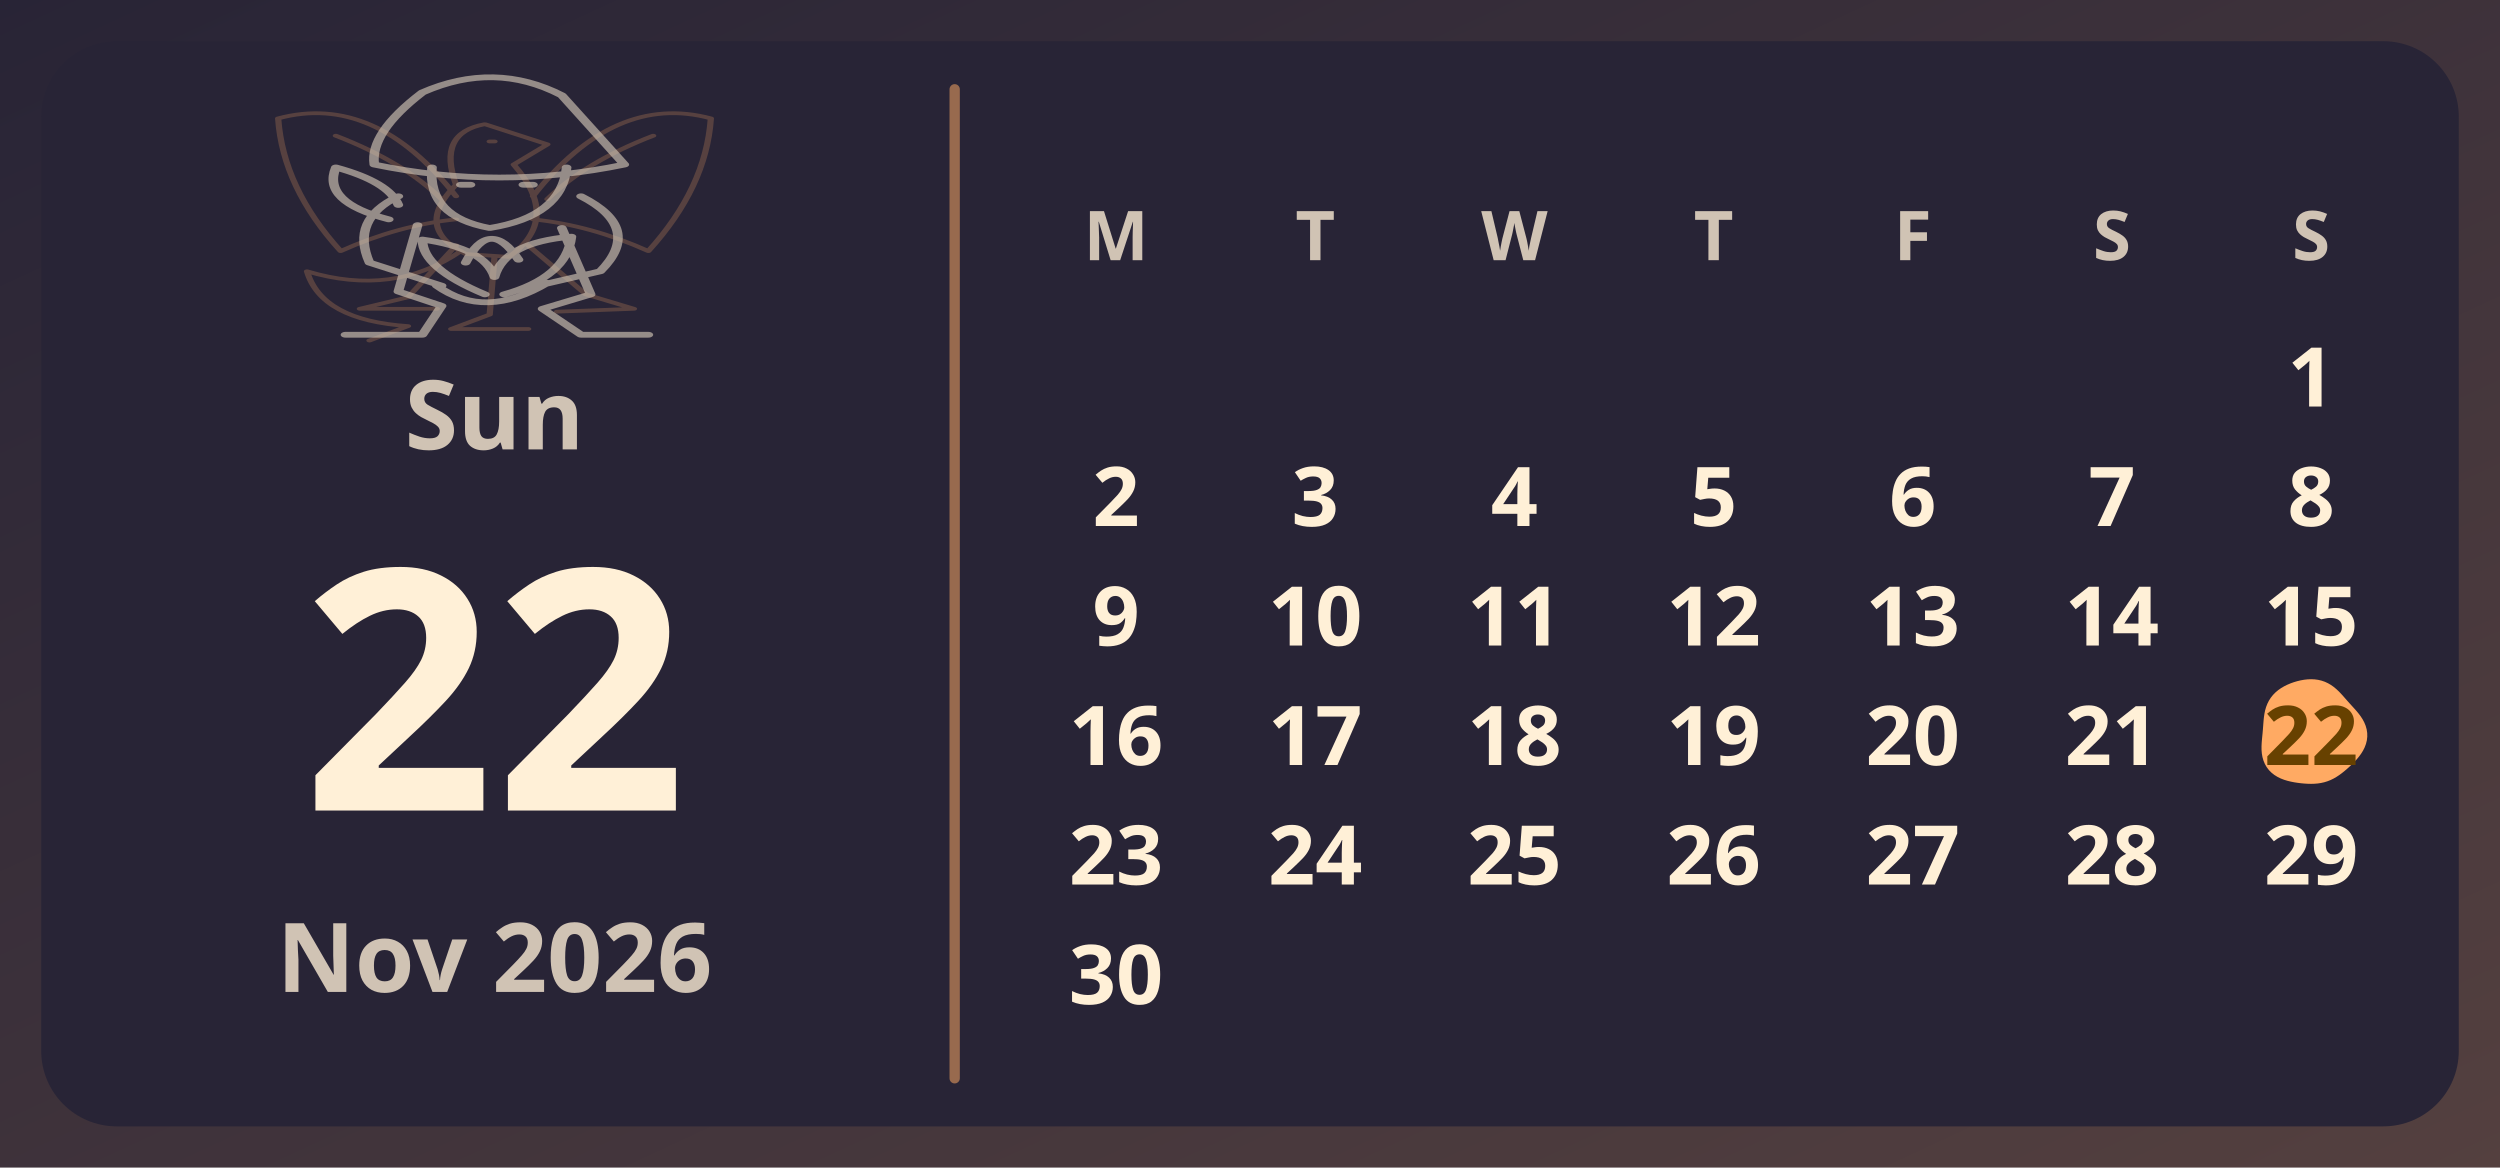
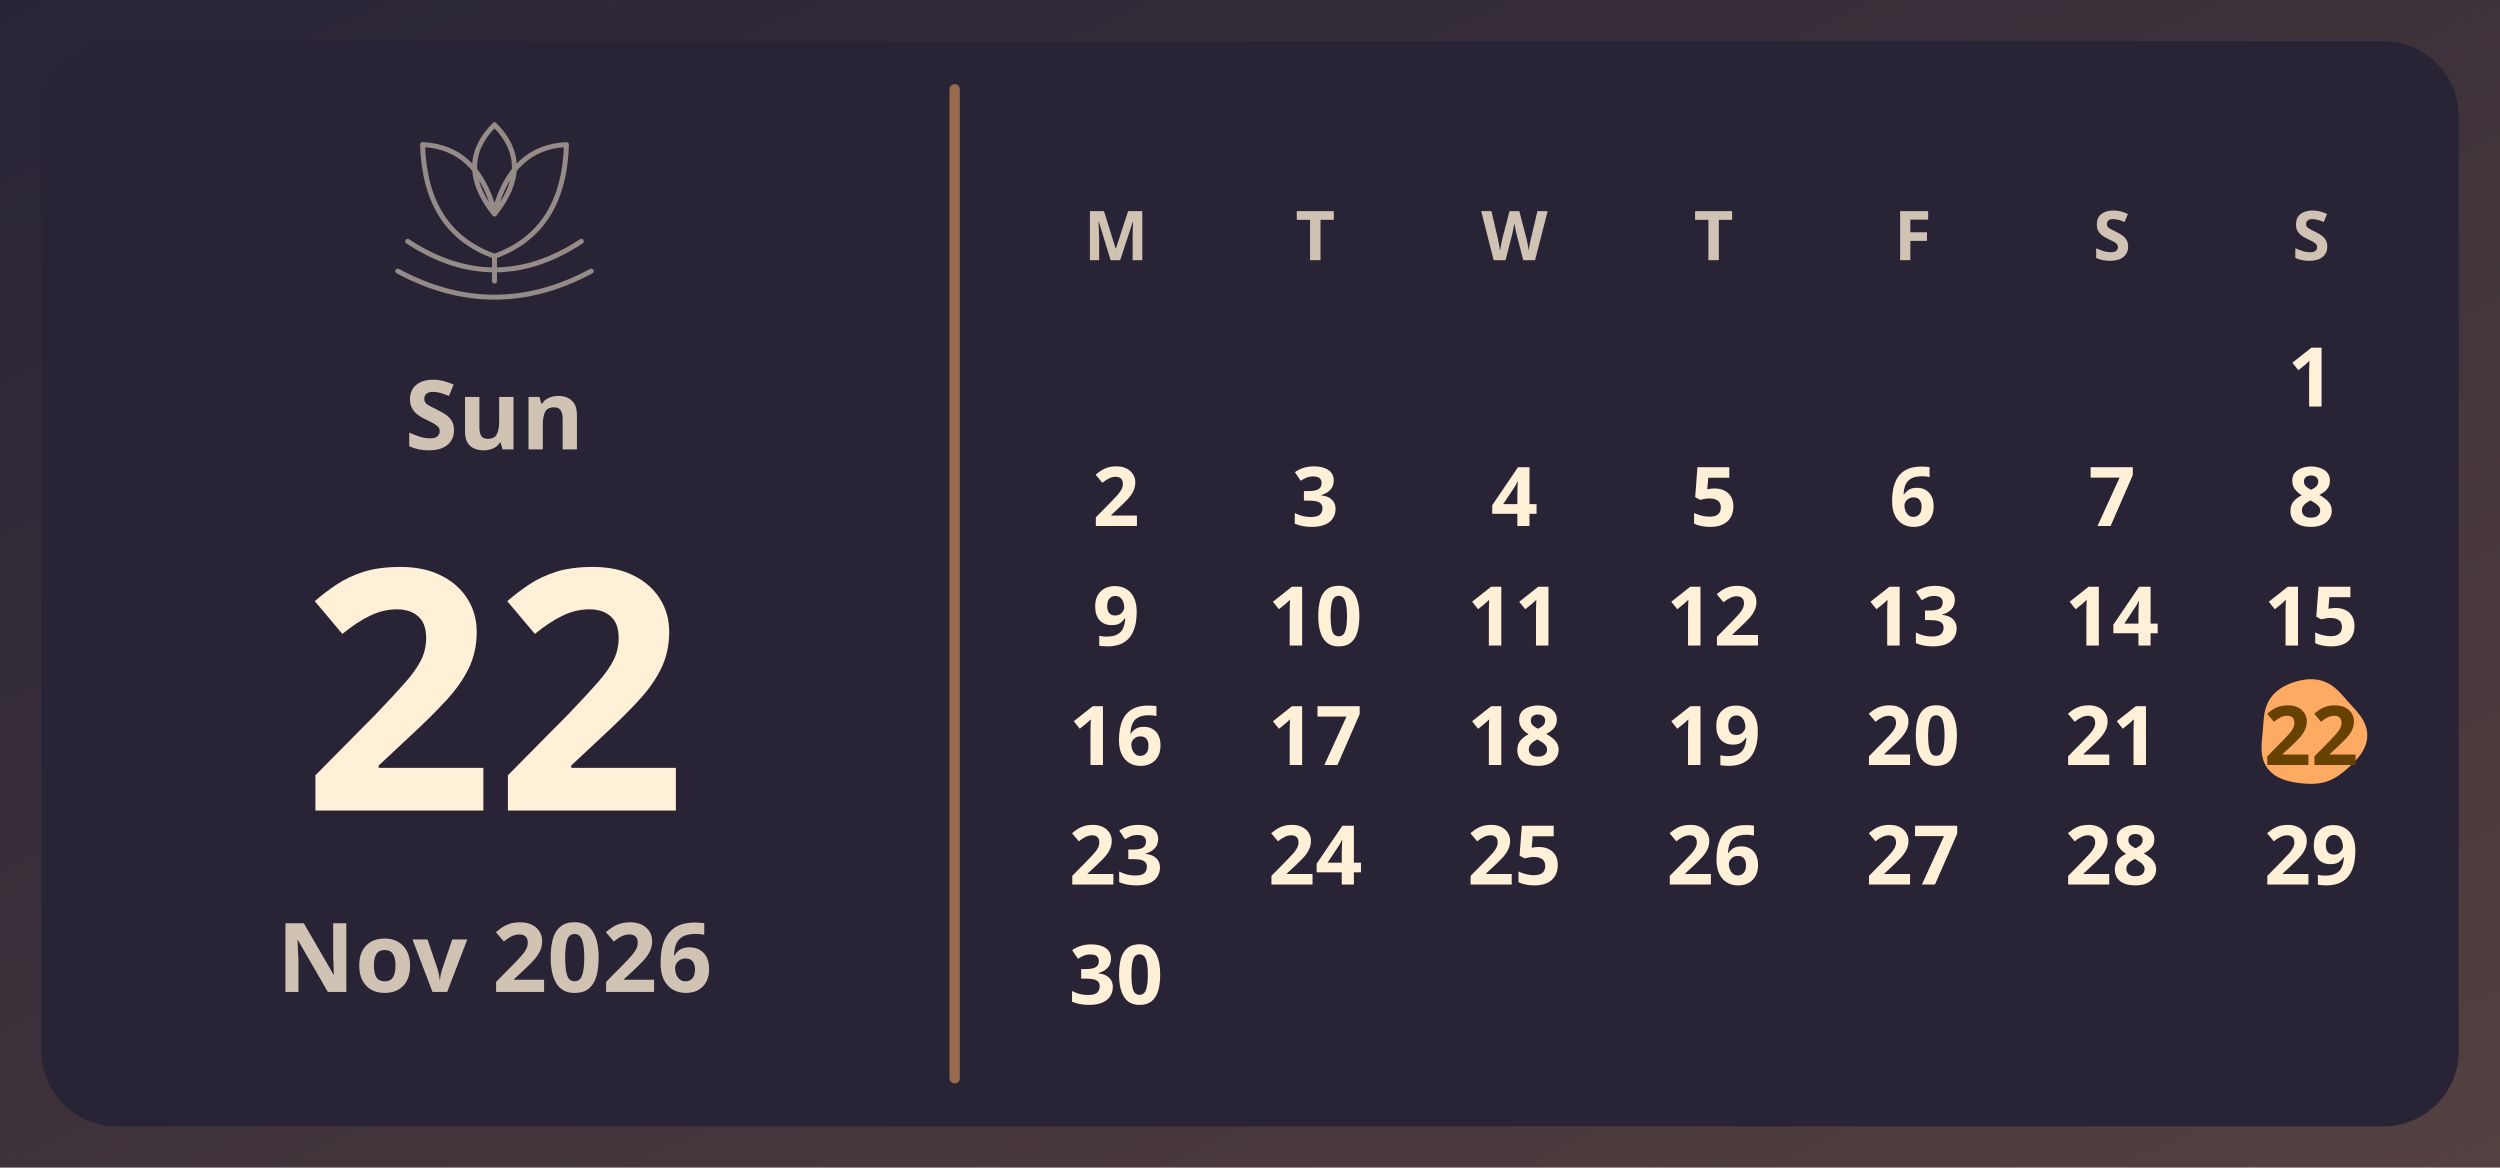
<svg xmlns="http://www.w3.org/2000/svg" width="364" height="170" viewBox="0 0 364 170">
  <defs>
    <linearGradient id="paint" x1="0" y1="0" x2="1" y2="1">
      <stop stop-color="#282436" />
      <stop offset="1" stop-color="#54403F" />
    </linearGradient>
  </defs>
  <rect width="364" height="170" fill="url(#paint)" />
  <g font-family="ui-rounded,system-ui,sans-serif" style="font-variant-numeric:tabular-nums">
    <rect x="6" y="6" width="352" height="158" rx="11" fill="#282436" opacity="1" />
    <line x1="139" y1="13" x2="139" y2="157" stroke="#FFAA63" opacity="0.52" stroke-width="1.5" stroke-linecap="round" />
-     <path d="M 42 49 Q 25 13 5 22 Q 6 46 18 68 Q 30 59 42 57 M 58 49 Q 75 13 95 22 Q 94 46 82 68 Q 70 59 58 57 M 42 45 Q 38 27 48 24 L 61 31 L 54 38 Q 64 57 53 70 L 44 69 Q 33 60 42 45 Z M 49 30 L 50 30 M 42 66 L 32 84 L 22 88 L 38 88 M 50 70 L 49 90 L 41 95 L 57 95 M 57 66 L 69 83 L 79 88 L 63 89 M 43 68 Q 29 84 11 75 Q 14 92 32 94 L 24 99 M 17 28 Q 31 37 39 50 M 83 28 Q 69 37 61 50" transform="translate(37 8) scale(0.7 0.42)" fill="none" stroke="#FFAA63" stroke-width="1.3" stroke-linecap="round" stroke-linejoin="round" opacity="0.22" />
-     <path d="M 25 38 Q 24 27 35 13 Q 50 2 64 14 L 77 38 Q 51 47 25 38 Z M 37 39 Q 36 56 49 60 Q 64 56 65 39 M 43 45 L 45 45 M 56 45 L 58 45 M 30 49 Q 20 57 24 72 L 39 80 M 68 49 Q 81 60 72 75 L 59 80 M 34 59 L 30 82 L 39 87 L 35 97 L 19 97 M 64 60 L 70 83 L 60 88 L 68 97 L 82 97 M 38 80 Q 48 92 61 79 M 48 83 Q 35 74 35 64 Q 48 67 50 77 Q 52 65 66 63 Q 65 77 52 83 M 44 72 Q 49 56 55 71 M 28 57 Q 14 51 17 39 Q 28 44 30 52" transform="translate(37 8) scale(0.7 0.42)" fill="none" stroke="#D0C3B4" stroke-width="2" stroke-linecap="round" stroke-linejoin="round" opacity="0.65" />
+     <path d="M 50 73 Q 22 63 21 28 Q 43 29 50 55 Q 57 29 79 28 Q 78 63 50 73 Z M 50 56 Q 34 36 50 20 Q 66 36 50 56 Z M 50 73 L 50 83 M 15 67 Q 50 90 85 67 M 11 79 Q 50 100 89 79" transform="translate(53.94 10.94) scale(0.3612 0.3612)" fill="none" stroke="#D0C3B4" stroke-width="2" stroke-linecap="round" stroke-linejoin="round" opacity="0.65" />
    <text x="72" y="60" font-size="14" font-weight="600" fill="#D0C3B4" text-anchor="middle" dominant-baseline="central" alignment-baseline="central">Sun</text>
    <text x="72" y="99" font-size="49" font-weight="700" fill="#FFF0D7" text-anchor="middle" dominant-baseline="central" alignment-baseline="central">22</text>
    <text x="72" y="139" font-size="14" font-weight="600" fill="#D0C3B4" text-anchor="middle" dominant-baseline="central" alignment-baseline="central">Nov 2026</text>
    <text x="162.5" y="34" font-size="10" font-weight="600" fill="#D0C3B4" text-anchor="middle" dominant-baseline="central" alignment-baseline="central">M</text>
    <text x="191.5" y="34" font-size="10" font-weight="600" fill="#D0C3B4" text-anchor="middle" dominant-baseline="central" alignment-baseline="central">T</text>
    <text x="220.5" y="34" font-size="10" font-weight="600" fill="#D0C3B4" text-anchor="middle" dominant-baseline="central" alignment-baseline="central">W</text>
    <text x="249.5" y="34" font-size="10" font-weight="600" fill="#D0C3B4" text-anchor="middle" dominant-baseline="central" alignment-baseline="central">T</text>
    <text x="278.5" y="34" font-size="10" font-weight="600" fill="#D0C3B4" text-anchor="middle" dominant-baseline="central" alignment-baseline="central">F</text>
    <text x="307.5" y="34" font-size="10" font-weight="600" fill="#D0C3B4" text-anchor="middle" dominant-baseline="central" alignment-baseline="central">S</text>
    <text x="336.5" y="34" font-size="10" font-weight="600" fill="#D0C3B4" text-anchor="middle" dominant-baseline="central" alignment-baseline="central">S</text>
    <text x="336.5" y="54.532" font-size="12" font-weight="550" fill="#FFF0D7" text-anchor="middle" dominant-baseline="central" alignment-baseline="central">1</text>
    <text x="162.5" y="71.932" font-size="12" font-weight="550" fill="#FFF0D7" text-anchor="middle" dominant-baseline="central" alignment-baseline="central">2</text>
    <text x="191.5" y="71.932" font-size="12" font-weight="550" fill="#FFF0D7" text-anchor="middle" dominant-baseline="central" alignment-baseline="central">3</text>
    <text x="220.5" y="71.932" font-size="12" font-weight="550" fill="#FFF0D7" text-anchor="middle" dominant-baseline="central" alignment-baseline="central">4</text>
    <text x="249.5" y="71.932" font-size="12" font-weight="550" fill="#FFF0D7" text-anchor="middle" dominant-baseline="central" alignment-baseline="central">5</text>
    <text x="278.5" y="71.932" font-size="12" font-weight="550" fill="#FFF0D7" text-anchor="middle" dominant-baseline="central" alignment-baseline="central">6</text>
    <text x="307.5" y="71.932" font-size="12" font-weight="550" fill="#FFF0D7" text-anchor="middle" dominant-baseline="central" alignment-baseline="central">7</text>
    <text x="336.5" y="71.932" font-size="12" font-weight="550" fill="#FFF0D7" text-anchor="middle" dominant-baseline="central" alignment-baseline="central">8</text>
    <text x="162.5" y="89.332" font-size="12" font-weight="550" fill="#FFF0D7" text-anchor="middle" dominant-baseline="central" alignment-baseline="central">9</text>
    <text x="191.5" y="89.332" font-size="12" font-weight="550" fill="#FFF0D7" text-anchor="middle" dominant-baseline="central" alignment-baseline="central">10</text>
    <text x="220.5" y="89.332" font-size="12" font-weight="550" fill="#FFF0D7" text-anchor="middle" dominant-baseline="central" alignment-baseline="central">11</text>
    <text x="249.5" y="89.332" font-size="12" font-weight="550" fill="#FFF0D7" text-anchor="middle" dominant-baseline="central" alignment-baseline="central">12</text>
    <text x="278.5" y="89.332" font-size="12" font-weight="550" fill="#FFF0D7" text-anchor="middle" dominant-baseline="central" alignment-baseline="central">13</text>
    <text x="307.5" y="89.332" font-size="12" font-weight="550" fill="#FFF0D7" text-anchor="middle" dominant-baseline="central" alignment-baseline="central">14</text>
    <text x="336.5" y="89.332" font-size="12" font-weight="550" fill="#FFF0D7" text-anchor="middle" dominant-baseline="central" alignment-baseline="central">15</text>
    <text x="162.5" y="106.732" font-size="12" font-weight="550" fill="#FFF0D7" text-anchor="middle" dominant-baseline="central" alignment-baseline="central">16</text>
    <text x="191.5" y="106.732" font-size="12" font-weight="550" fill="#FFF0D7" text-anchor="middle" dominant-baseline="central" alignment-baseline="central">17</text>
    <text x="220.5" y="106.732" font-size="12" font-weight="550" fill="#FFF0D7" text-anchor="middle" dominant-baseline="central" alignment-baseline="central">18</text>
    <text x="249.5" y="106.732" font-size="12" font-weight="550" fill="#FFF0D7" text-anchor="middle" dominant-baseline="central" alignment-baseline="central">19</text>
    <text x="278.5" y="106.732" font-size="12" font-weight="550" fill="#FFF0D7" text-anchor="middle" dominant-baseline="central" alignment-baseline="central">20</text>
    <text x="307.5" y="106.732" font-size="12" font-weight="550" fill="#FFF0D7" text-anchor="middle" dominant-baseline="central" alignment-baseline="central">21</text>
    <path d="M 95.37 50 L 95.41 52.98 L 95.07 55.93 L 94.35 58.82 L 93.3 61.6 L 91.97 64.25 L 90.42 66.74 L 88.69 69.08 L 86.86 71.28 L 84.95 73.35 L 83 75.32 L 81.02 77.2 L 79.01 79.01 L 76.97 80.75 L 74.88 82.42 L 72.72 84.01 L 70.48 85.48 L 68.16 86.82 L 65.74 88 L 63.24 88.99 L 60.66 89.79 L 58.03 90.38 L 55.37 90.79 L 52.69 91.01 L 50 91.09 L 47.31 91.03 L 44.62 90.87 L 41.92 90.62 L 39.21 90.28 L 36.47 89.86 L 33.71 89.32 L 30.94 88.65 L 28.17 87.81 L 25.44 86.76 L 22.79 85.46 L 20.27 83.9 L 17.94 82.06 L 15.85 79.95 L 14.05 77.58 L 12.58 75.01 L 11.44 72.26 L 10.63 69.42 L 10.13 66.51 L 9.9 63.61 L 9.88 60.75 L 10.01 57.95 L 10.23 55.24 L 10.48 52.59 L 10.74 50 L 10.96 47.44 L 11.16 44.89 L 11.35 42.31 L 11.56 39.7 L 11.84 37.04 L 12.23 34.36 L 12.79 31.65 L 13.57 28.96 L 14.58 26.33 L 15.85 23.8 L 17.39 21.4 L 19.17 19.17 L 21.17 17.12 L 23.36 15.28 L 25.7 13.64 L 28.17 12.19 L 30.73 10.92 L 33.35 9.81 L 36.03 8.85 L 38.76 8.04 L 41.52 7.38 L 44.32 6.88 L 47.15 6.56 L 50 6.46 L 52.85 6.58 L 55.67 6.96 L 58.43 7.61 L 61.11 8.53 L 63.67 9.72 L 66.1 11.13 L 68.37 12.75 L 70.48 14.52 L 72.46 16.39 L 74.31 18.32 L 76.07 20.27 L 77.78 22.22 L 79.48 24.15 L 81.19 26.06 L 82.94 27.99 L 84.73 29.95 L 86.53 31.98 L 88.32 34.13 L 90.04 36.41 L 91.63 38.85 L 93.01 41.44 L 94.13 44.19 L 94.93 47.05 Z" transform="translate(327.5 97.732) scale(0.18 0.18)" fill="#FFAA63" opacity="1" />
    <text x="336.5" y="106.732" font-size="12" font-weight="700" fill="#674100" text-anchor="middle" dominant-baseline="central" alignment-baseline="central">22</text>
    <text x="162.5" y="124.132" font-size="12" font-weight="550" fill="#FFF0D7" text-anchor="middle" dominant-baseline="central" alignment-baseline="central">23</text>
    <text x="191.5" y="124.132" font-size="12" font-weight="550" fill="#FFF0D7" text-anchor="middle" dominant-baseline="central" alignment-baseline="central">24</text>
    <text x="220.5" y="124.132" font-size="12" font-weight="550" fill="#FFF0D7" text-anchor="middle" dominant-baseline="central" alignment-baseline="central">25</text>
    <text x="249.5" y="124.132" font-size="12" font-weight="550" fill="#FFF0D7" text-anchor="middle" dominant-baseline="central" alignment-baseline="central">26</text>
    <text x="278.5" y="124.132" font-size="12" font-weight="550" fill="#FFF0D7" text-anchor="middle" dominant-baseline="central" alignment-baseline="central">27</text>
    <text x="307.5" y="124.132" font-size="12" font-weight="550" fill="#FFF0D7" text-anchor="middle" dominant-baseline="central" alignment-baseline="central">28</text>
    <text x="336.5" y="124.132" font-size="12" font-weight="550" fill="#FFF0D7" text-anchor="middle" dominant-baseline="central" alignment-baseline="central">29</text>
    <text x="162.5" y="141.532" font-size="12" font-weight="550" fill="#FFF0D7" text-anchor="middle" dominant-baseline="central" alignment-baseline="central">30</text>
  </g>
</svg>
